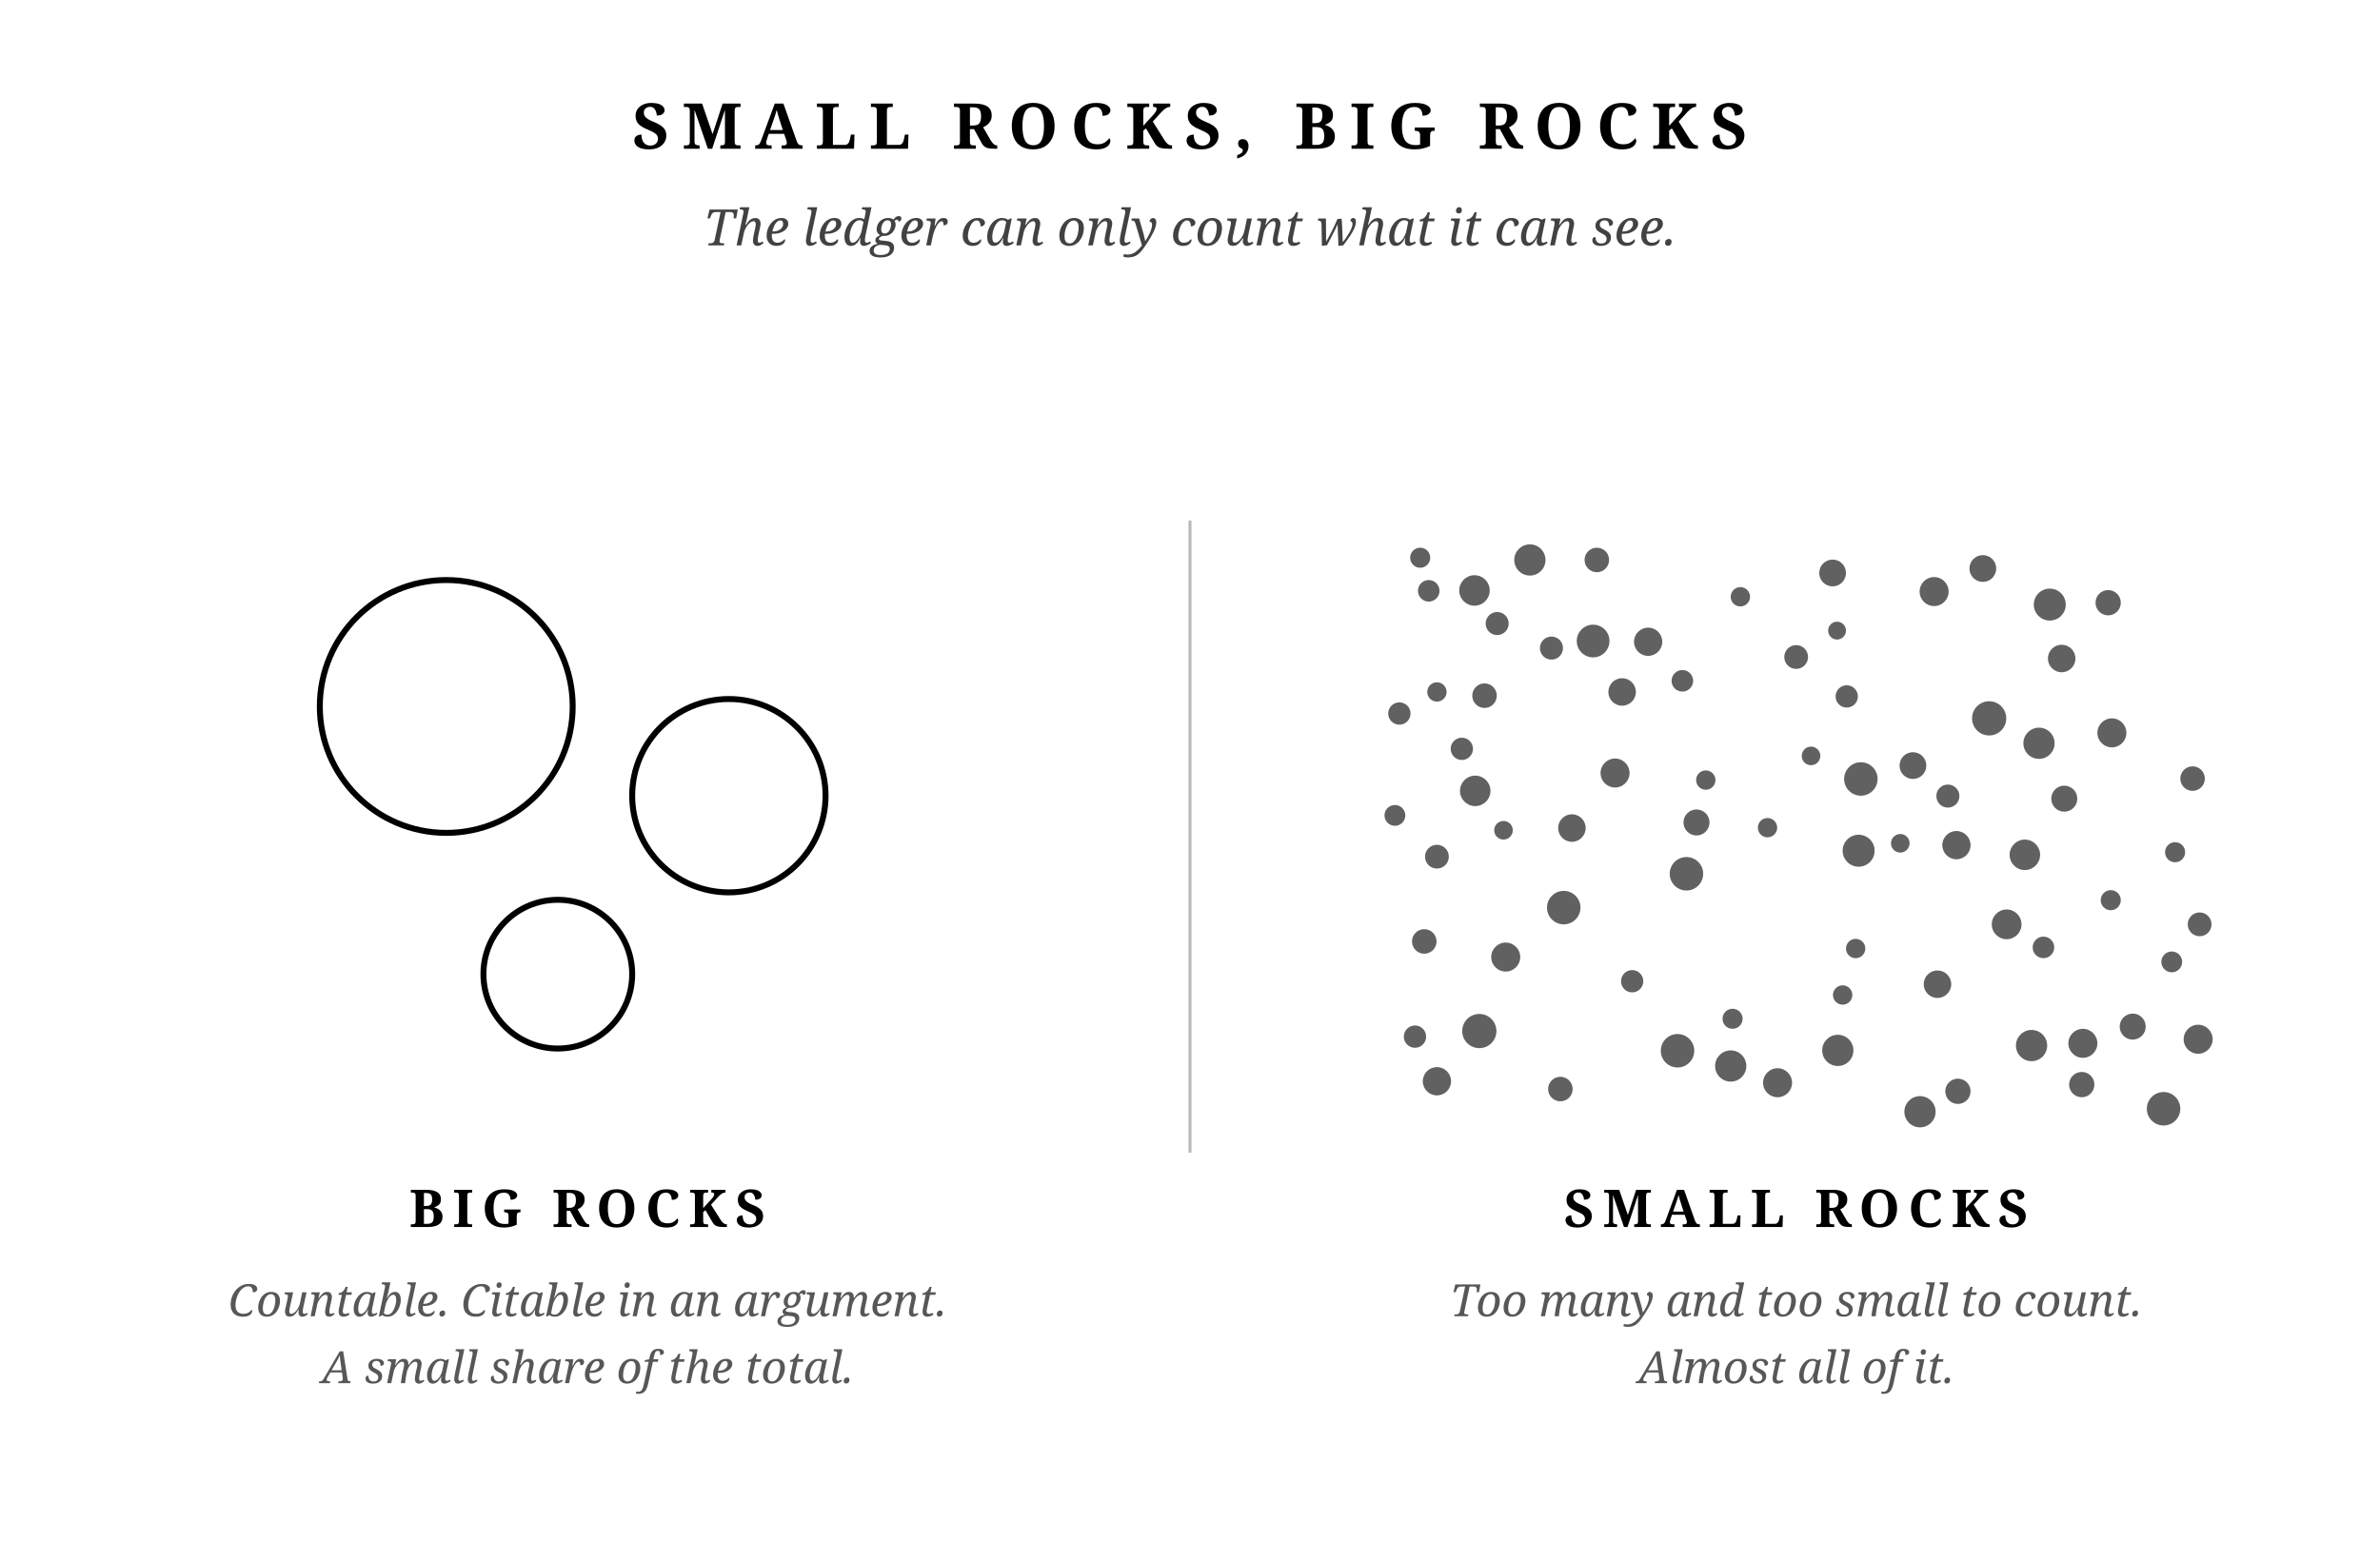
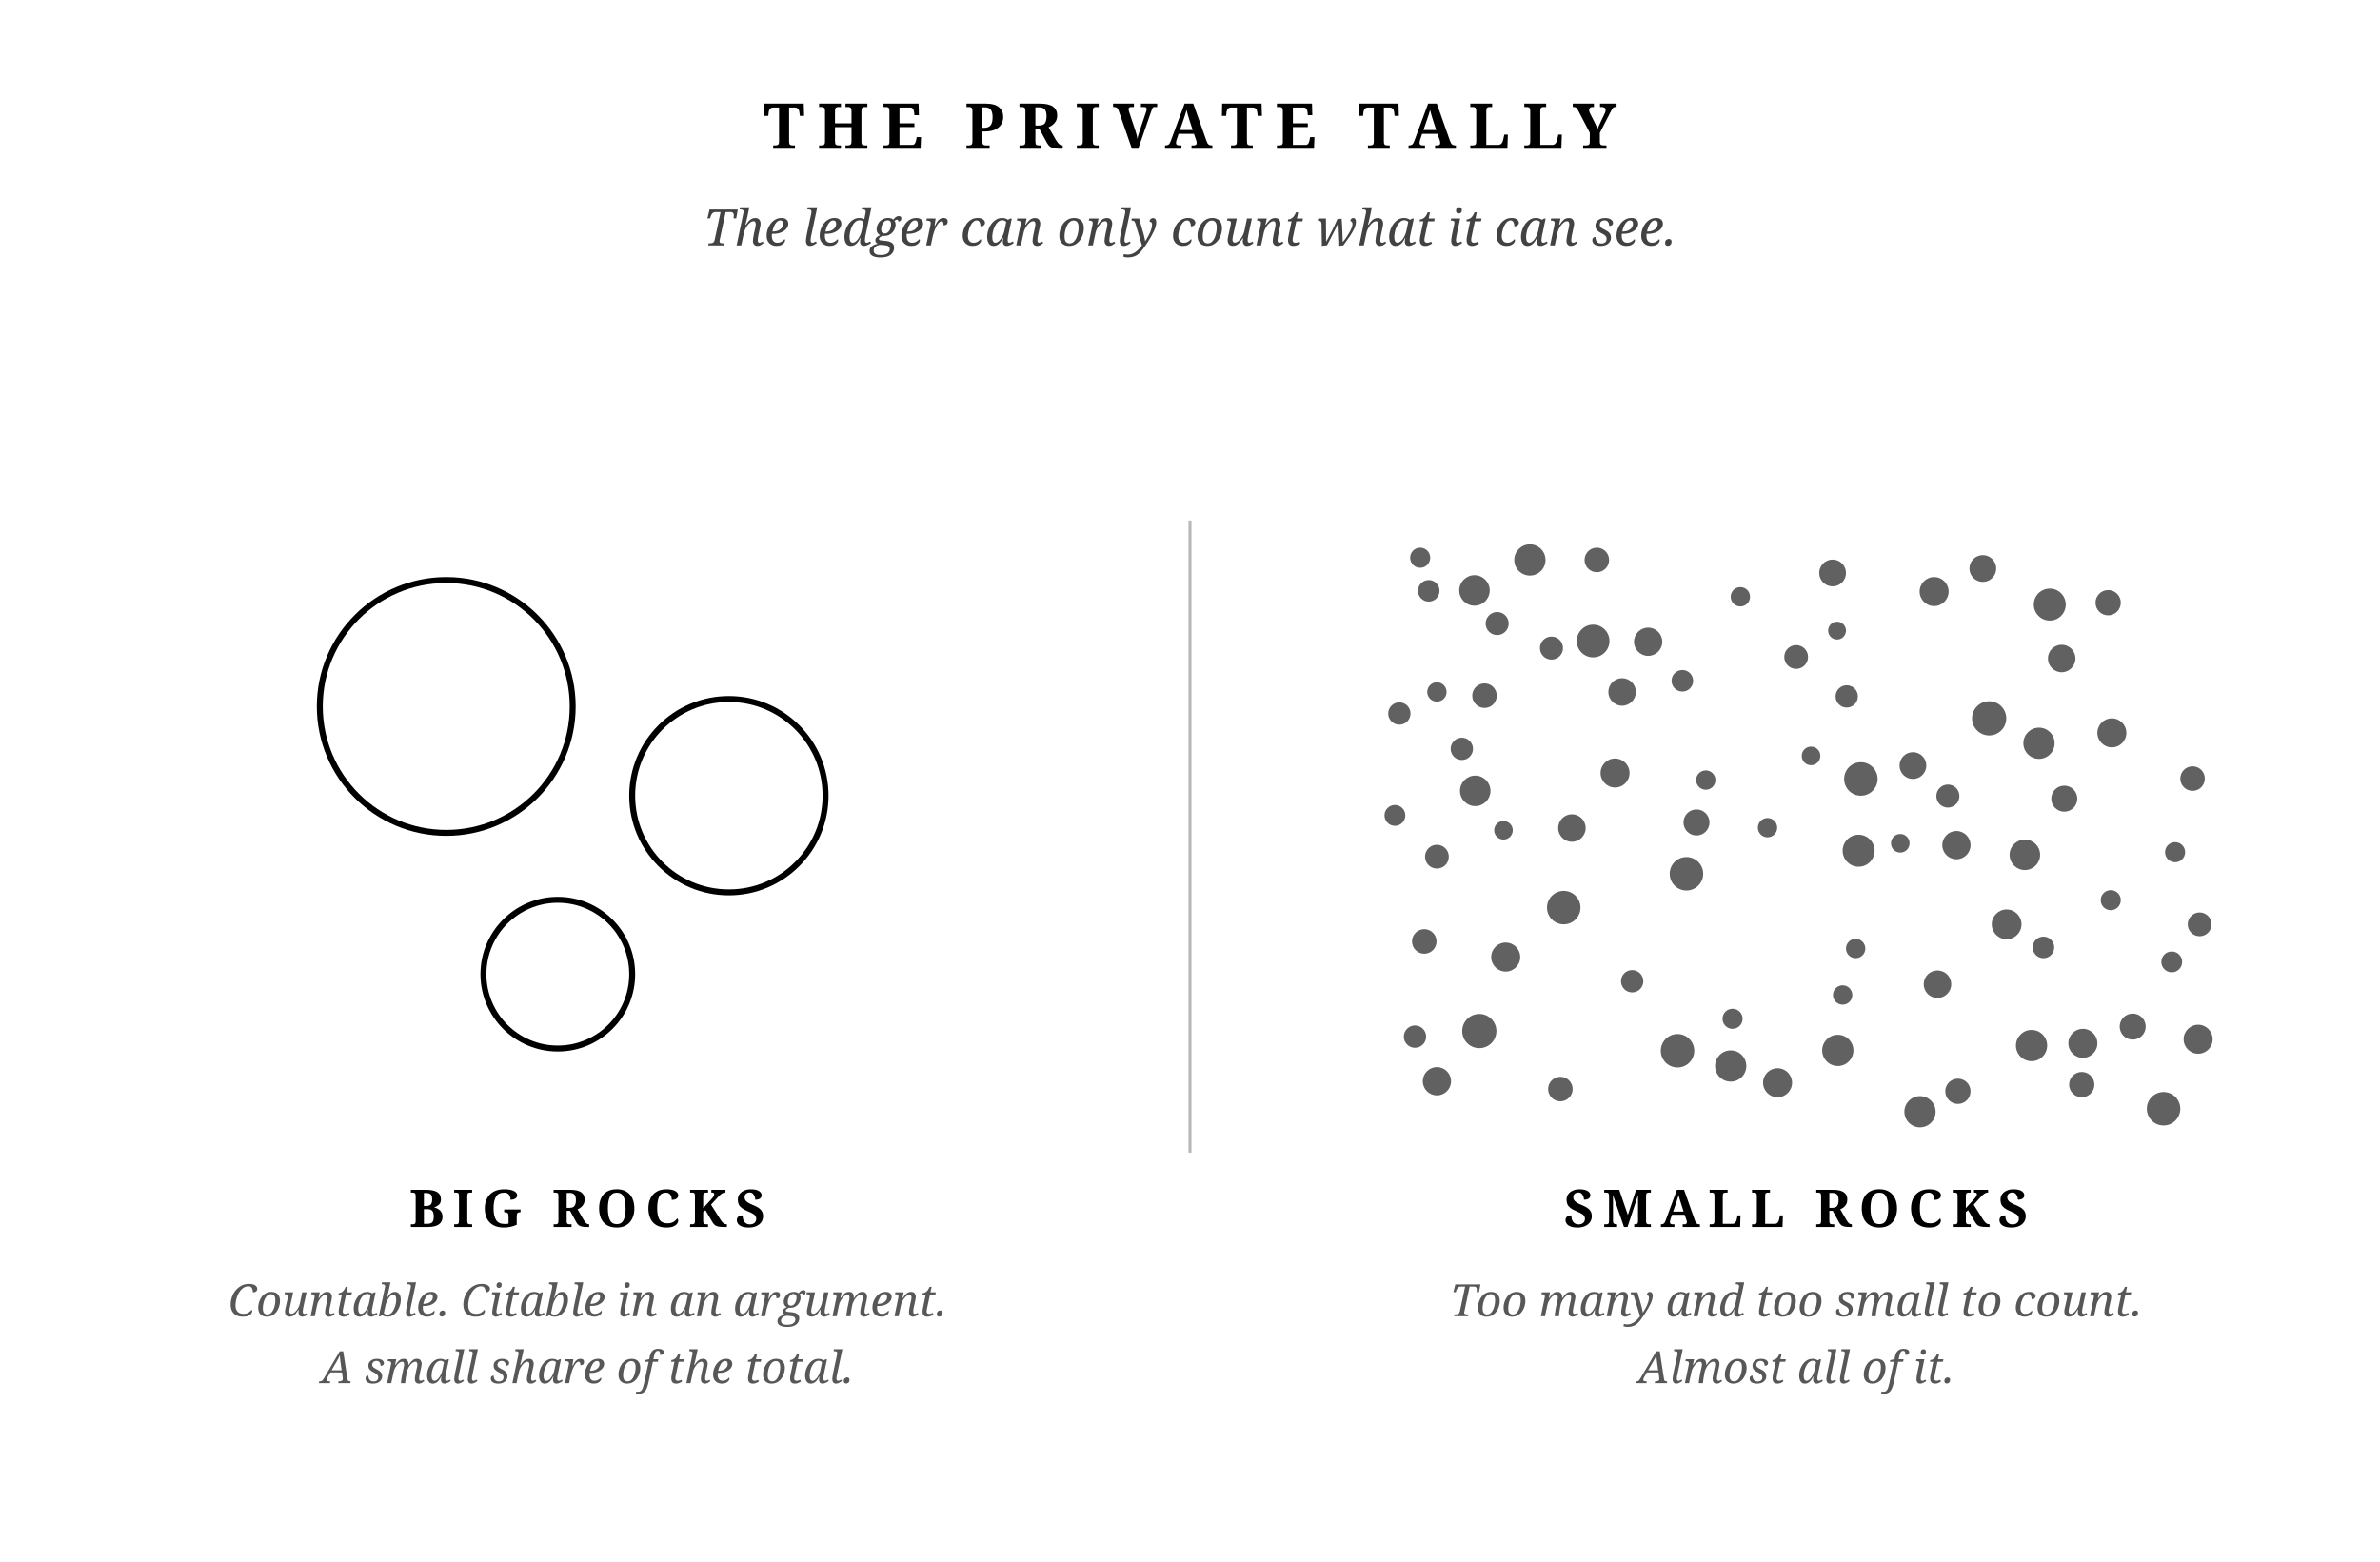
- <svg xmlns="http://www.w3.org/2000/svg" viewBox="0 0 640 420" role="img" aria-label="Small Rocks, Big Rocks">
+ <svg xmlns="http://www.w3.org/2000/svg" viewBox="0 0 640 420" role="img" aria-label="The Private Tally">
  <style>
    .ttl{font:600 17px Georgia,serif;letter-spacing:.20em;text-anchor:middle}
    .sub{font:italic 13.5px Georgia,serif;text-anchor:middle;opacity:.74}
    .lbl{font:600 14px Georgia,serif;letter-spacing:.16em}
    .txt{font:14px Georgia,serif;opacity:.86}
    .cap{font:italic 12px Georgia,serif;opacity:.66;text-anchor:middle}
    .src{font:11.5px Georgia,serif;opacity:.55;text-anchor:middle}
    .rule{stroke:currentColor;stroke-width:.8;opacity:.28}
  </style>
  <g fill="currentColor">
-     <text class="ttl" x="320" y="40">SMALL ROCKS, BIG ROCKS</text>
+     <text class="ttl" x="320" y="40">THE PRIVATE TALLY</text>
    <text class="sub" x="320" y="66">The ledger can only count what it can see.</text>
  </g>
  <g stroke="currentColor" fill="none" stroke-width="1.6">
    <circle cx="120" cy="190" r="34" />
    <circle cx="196" cy="214" r="26" />
    <circle cx="150" cy="262" r="20" />
  </g>
  <g fill="currentColor" opacity=".62">
    <circle cx="443.2" cy="172.6" r="3.8" />
    <circle cx="386.4" cy="230.4" r="3.2" />
    <circle cx="468.0" cy="160.5" r="2.6" />
    <circle cx="465.9" cy="274.0" r="2.7" />
    <circle cx="420.5" cy="244.1" r="4.5" />
    <circle cx="500.4" cy="209.5" r="4.5" />
    <circle cx="380.5" cy="278.8" r="3.0" />
    <circle cx="402.6" cy="167.7" r="3.1" />
    <circle cx="554.4" cy="177.1" r="3.7" />
    <circle cx="514.4" cy="205.9" r="3.6" />
    <circle cx="384.2" cy="158.9" r="2.9" />
    <circle cx="523.8" cy="214.1" r="3.1" />
    <circle cx="549.5" cy="254.8" r="2.9" />
    <circle cx="499.8" cy="228.8" r="4.3" />
    <circle cx="534.9" cy="193.2" r="4.6" />
    <circle cx="396.7" cy="212.7" r="4.1" />
    <circle cx="404.3" cy="223.3" r="2.5" />
    <circle cx="521.0" cy="264.7" r="3.7" />
    <circle cx="567.9" cy="197.1" r="3.9" />
    <circle cx="559.8" cy="291.7" r="3.4" />
    <circle cx="520.1" cy="159.1" r="3.9" />
    <circle cx="516.3" cy="299.0" r="4.2" />
    <circle cx="434.3" cy="207.9" r="3.9" />
    <circle cx="375.1" cy="219.3" r="2.8" />
    <circle cx="396.5" cy="158.8" r="4.1" />
    <circle cx="399.2" cy="187.1" r="3.3" />
    <circle cx="566.9" cy="162.1" r="3.4" />
    <circle cx="494.2" cy="282.5" r="4.2" />
    <circle cx="451.1" cy="282.6" r="4.5" />
    <circle cx="422.7" cy="222.7" r="3.7" />
    <circle cx="429.4" cy="150.6" r="3.3" />
    <circle cx="453.5" cy="235.0" r="4.5" />
    <circle cx="526.1" cy="227.3" r="3.8" />
    <circle cx="546.3" cy="281.2" r="4.2" />
    <circle cx="458.7" cy="209.8" r="2.6" />
    <circle cx="417.2" cy="174.3" r="3.1" />
    <circle cx="381.9" cy="150.0" r="2.7" />
    <circle cx="567.6" cy="242.1" r="2.7" />
    <circle cx="397.8" cy="277.3" r="4.6" />
    <circle cx="475.3" cy="222.6" r="2.6" />
    <circle cx="393.1" cy="201.4" r="3.0" />
    <circle cx="584.9" cy="229.2" r="2.7" />
    <circle cx="492.8" cy="154.1" r="3.6" />
    <circle cx="591.1" cy="279.5" r="3.9" />
    <circle cx="544.5" cy="229.9" r="4.1" />
    <circle cx="487.0" cy="203.3" r="2.5" />
    <circle cx="376.3" cy="191.9" r="3.0" />
    <circle cx="526.5" cy="293.5" r="3.4" />
    <circle cx="581.8" cy="298.2" r="4.5" />
    <circle cx="452.4" cy="183.1" r="2.9" />
    <circle cx="573.5" cy="276.1" r="3.5" />
    <circle cx="548.3" cy="199.9" r="4.2" />
    <circle cx="589.6" cy="209.4" r="3.3" />
    <circle cx="584.0" cy="258.7" r="2.8" />
    <circle cx="591.5" cy="248.6" r="3.2" />
    <circle cx="494.0" cy="169.6" r="2.4" />
    <circle cx="436.2" cy="186.1" r="3.7" />
    <circle cx="411.4" cy="150.6" r="4.2" />
    <circle cx="495.5" cy="267.6" r="2.6" />
    <circle cx="496.6" cy="187.3" r="3.0" />
    <circle cx="478.0" cy="291.2" r="3.9" />
    <circle cx="386.4" cy="186.1" r="2.6" />
    <circle cx="404.9" cy="257.4" r="3.9" />
    <circle cx="419.6" cy="292.9" r="3.3" />
    <circle cx="533.2" cy="152.9" r="3.6" />
    <circle cx="511.0" cy="226.8" r="2.5" />
    <circle cx="465.4" cy="286.7" r="4.2" />
    <circle cx="428.4" cy="172.4" r="4.4" />
    <circle cx="499.0" cy="255.1" r="2.6" />
    <circle cx="383.0" cy="253.2" r="3.3" />
    <circle cx="386.4" cy="290.8" r="3.8" />
    <circle cx="551.2" cy="162.6" r="4.3" />
    <circle cx="438.9" cy="263.9" r="3.0" />
    <circle cx="483.0" cy="176.7" r="3.2" />
    <circle cx="555.1" cy="214.8" r="3.5" />
    <circle cx="560.1" cy="280.6" r="3.9" />
    <circle cx="456.2" cy="221.2" r="3.5" />
    <circle cx="539.6" cy="248.6" r="4.0" />
  </g>
  <g fill="currentColor">
    <text class="lbl" x="158" y="330" text-anchor="middle">BIG ROCKS</text>
    <text class="cap" x="158" y="354">Countable. Citable in an argument.</text>
    <text class="cap" x="158" y="372">A small share of the total.</text>
    <text class="lbl" x="483" y="330" text-anchor="middle">SMALL ROCKS</text>
    <text class="cap" x="483" y="354">Too many and too small to count.</text>
    <text class="cap" x="483" y="372">Almost all of it.</text>
  </g>
  <g class="rule" fill="none">
    <path d="M320 140v170" />
  </g>
</svg>
